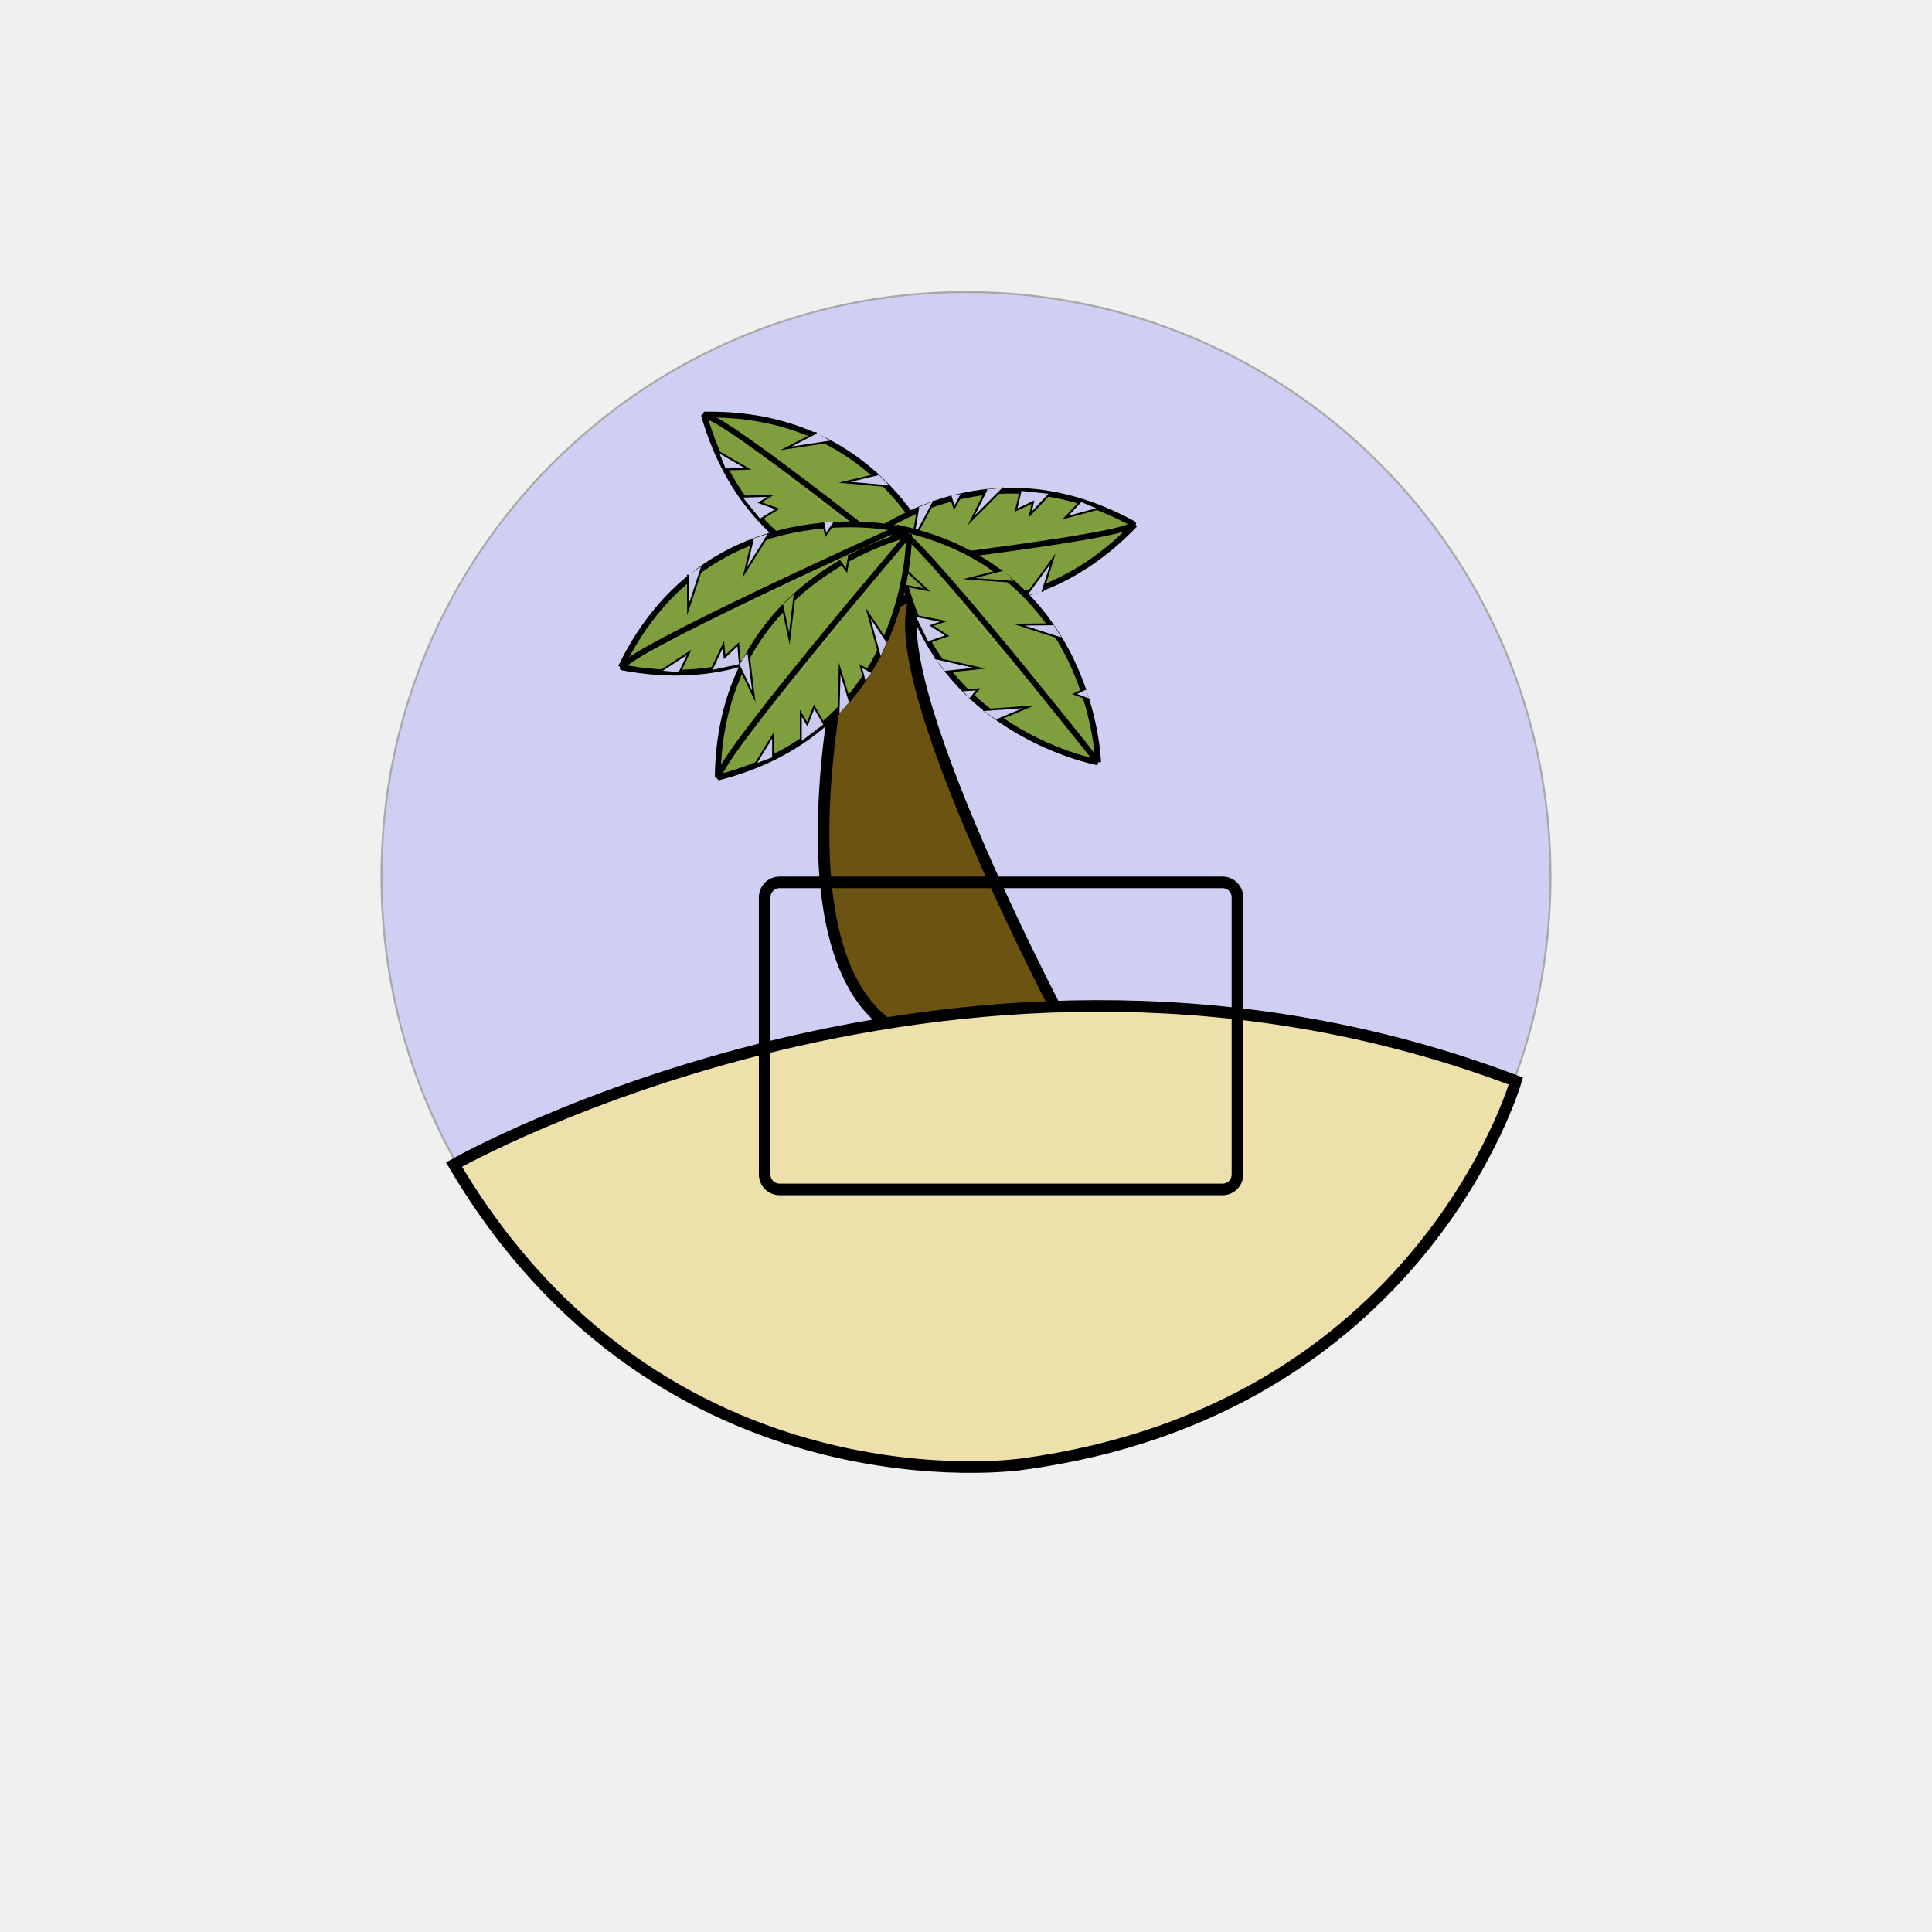
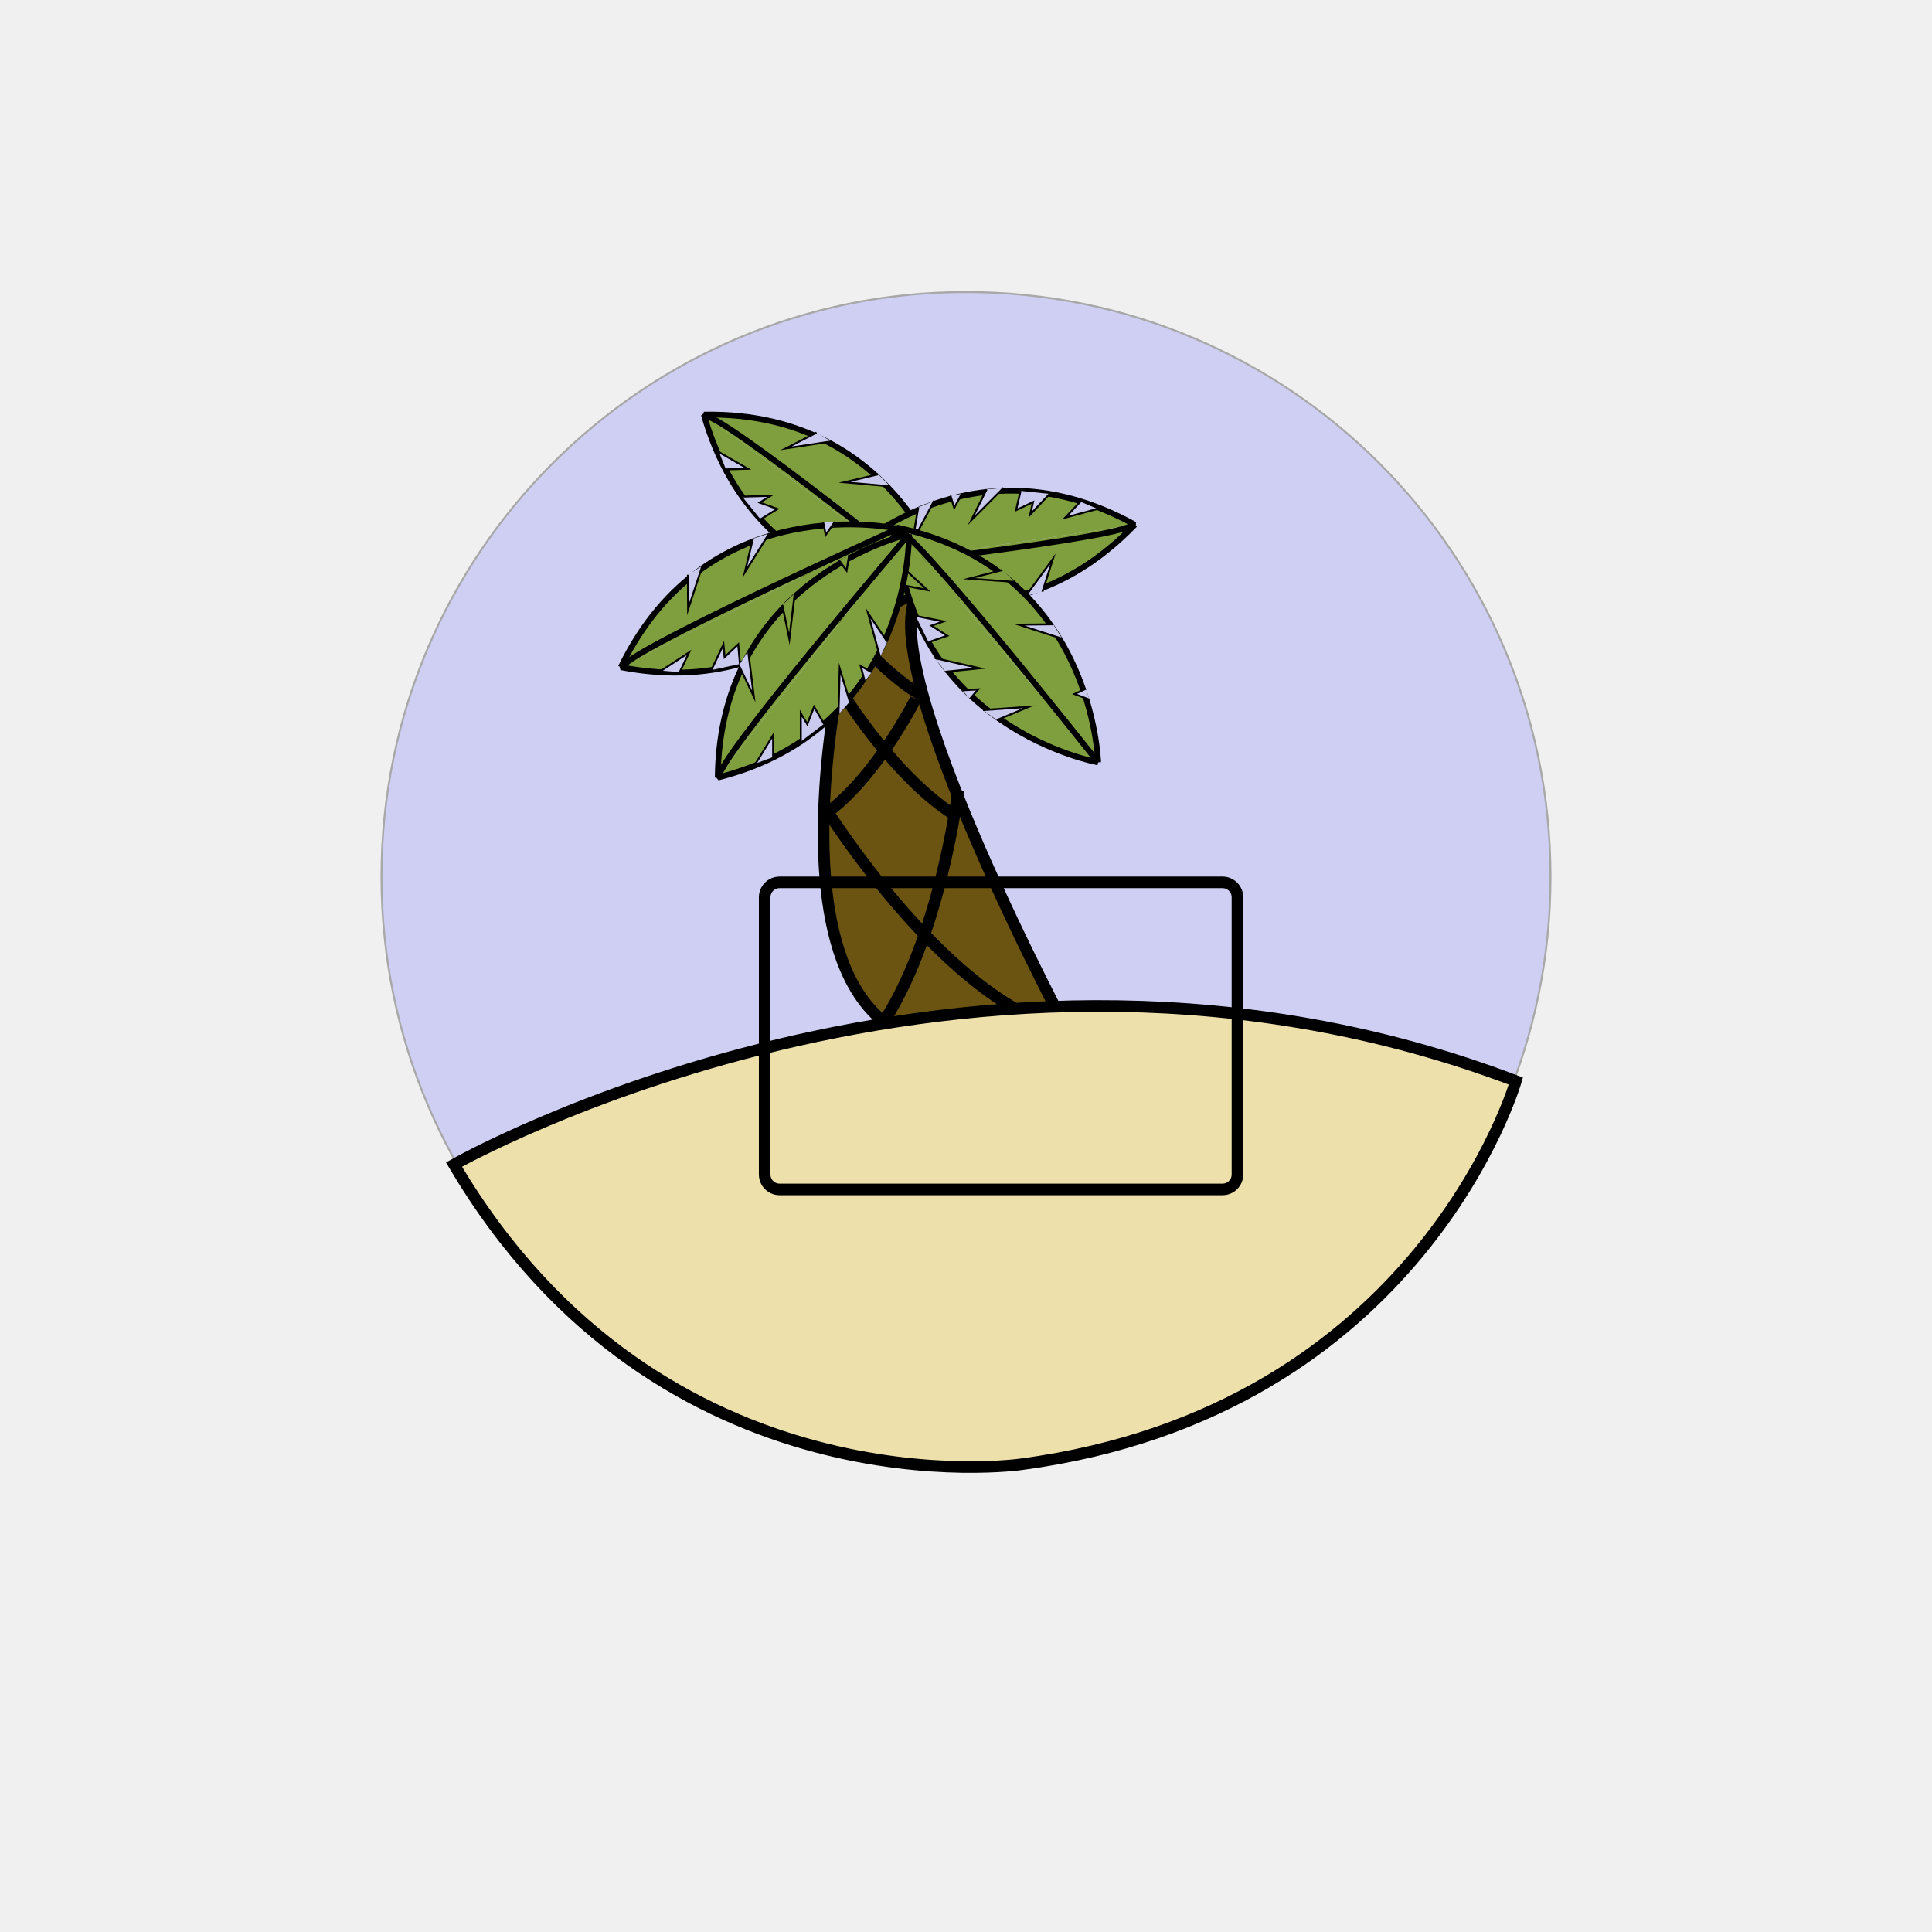
<svg xmlns="http://www.w3.org/2000/svg" version="1.1" id="Layer_2" x="0px" y="0px" viewBox="0 0 1000 1000" enable-background="new 0 0 1000 1000" xml:space="preserve">
  <circle opacity="0.3" fill="#8383FC" stroke="#000000" stroke-miterlimit="10" enable-background="new    " cx="500" cy="453.711" r="302.542" />
  <circle display="none" opacity="0.3" stroke="#000000" stroke-miterlimit="10" enable-background="new    " cx="500" cy="456.711" r="302.542" />
  <g id="Layer_x5F_1" display="none">
    <path display="inline" fill="#FFFFFF" stroke="#000000" stroke-width="4" stroke-miterlimit="10" d="M444.525,594.475   c0,6.627-5.373,12-12,12H331.102c-6.627,0-12-5.373-12-12V348.983c0-6.627,5.373-12,12-12h101.424c6.627,0,12,5.373,12,12   L444.525,594.475L444.525,594.475z" />
    <path display="inline" fill="#FFFFFF" stroke="#000000" stroke-width="4" stroke-miterlimit="10" d="M656.459,594.475   c0,6.627-5.371,12-12,12H543.034c-6.627,0-12-5.373-12-12V348.983c0-6.627,5.373-12,12-12h101.425c6.629,0,12,5.373,12,12V594.475z   " />
    <path display="inline" fill="#FFFFFF" stroke="#000000" stroke-width="4" stroke-miterlimit="10" d="M569.949,515.729   c0,6.627-5.373,12-12,12H456.525c-6.627,0-12-5.373-12-12V270.237c0-6.627,5.373-12,12-12h101.424c6.627,0,12,5.373,12,12V515.729z   " />
    <path display="inline" fill="#FFFFFF" stroke="#000000" stroke-width="5" stroke-miterlimit="10" d="M723.729,521.116   c0,13.261-10.744,24-24,24H300.271c-13.255,0-24-10.739-24-24V318.272c0-13.254,10.745-24,24-24h399.457c13.256,0,24,10.746,24,24   L723.729,521.116L723.729,521.116z" />
    <path display="inline" fill="#FFFFFF" stroke="#000000" stroke-width="3" stroke-miterlimit="10" d="M686.173,483.659   c0,13.261-10.744,24-24,24H333.898c-13.255,0-24-10.739-24-24V350.308c0-13.254,10.745-24,24-24h328.272c13.256,0,24,10.746,24,24   L686.173,483.659L686.173,483.659z" />
    <path id="vecmap" display="inline" fill="none" stroke="#000000" stroke-width="9" stroke-miterlimit="10" d="M348.052,427.712   c0,31.853,20.468,57.628,45.763,57.628" />
    <path id="vecmap_1_" display="inline" fill="none" stroke="#000000" stroke-width="4" stroke-miterlimit="10" d="M584.477,549.116   c0,44.972,39.42,81.355,88.135,81.355" />
    <path id="vecmap_2_" display="inline" fill="none" stroke="#000000" stroke-width="4" stroke-miterlimit="10" d="M412.609,545.116   c0,44.972-39.42,81.355-88.135,81.355" />
    <g display="inline">
      <line id="vecmap_3_" fill="none" stroke="#000000" stroke-width="3" stroke-miterlimit="10" x1="317.407" y1="356.645" x2="678.427" y2="356.645" />
    </g>
    <g display="inline">
      <line id="vecmap_4_" fill="none" stroke="#000000" stroke-width="3" stroke-miterlimit="10" x1="368.543" y1="365.119" x2="368.543" y2="497.322" />
    </g>
    <g display="inline">
      <line id="vecmap_5_" fill="none" stroke="#000000" stroke-width="3" stroke-miterlimit="10" x1="637.715" y1="365.119" x2="637.715" y2="497.322" />
    </g>
    <g display="inline">
      <rect id="vecmaprec" x="317.407" y="385.323" fill="#FFFFFF" stroke="#000000" stroke-width="3" stroke-miterlimit="10" width="355.205" height="80" />
    </g>
    <g display="inline">
      <line fill="none" stroke="#000000" stroke-width="3" stroke-miterlimit="10" x1="317.407" y1="465.323" x2="672.611" y2="465.323" />
    </g>
  </g>
  <text transform="matrix(1 0 0 1 461.9832 703.8977)" display="none" enable-background="new    " font-family="'MyriadPro-Regular'" font-size="72">3X</text>
  <g id="Layer_3">
    <path fill="#6B5412" stroke="#000000" stroke-width="6" stroke-miterlimit="10" d="M439.556,324.882   c0,0-69.687,278.282,110.295,203.616c0,0-115.82-218.619-65.919-227.309L439.556,324.882z" />
+     <path fill="#6B5412" stroke="#000000" stroke-width="6" stroke-miterlimit="10" d="M473.948,361.792   c0,0-20.496,40.787-46.639,59.414" />
+     <path fill="none" stroke="#000000" stroke-width="6" stroke-miterlimit="10" d="M436.743,359.686c0,0,27.769,44.858,59.771,63.627" />
+     <path fill="none" stroke="#000000" stroke-width="6" stroke-miterlimit="10" d="M426.634,417.344c0,0,45.525,73.541,97.99,104.311" />
+     <path fill="none" stroke="#000000" stroke-width="6" stroke-miterlimit="10" d="M495.955,408.959c0,0-9.312,77.779-40.653,123.08" />
+     <path fill="none" stroke="#000000" stroke-width="6" stroke-miterlimit="10" d="M417.743,296.686c0,0,27.769,44.858,59.771,63.627" />
  </g>
  <path fill="#FFFFFF" stroke="#000000" stroke-miterlimit="10" d="M620.219,343.602" />
  <path display="none" fill="#E4E4EF" stroke="#000000" stroke-width="2" stroke-miterlimit="10" d="M383.592,609.329  c0,0,41.716-44.212,15.288,15.768" />
  <path fill="#EDE0AB" stroke="#000000" stroke-width="6" stroke-miterlimit="10" d="M234.996,602.778  c0,0,265.73-151.195,549.617-43.236c0,0-49.033,170.798-256.072,198.379C528.54,757.919,342.493,785.055,234.996,602.778z" />
  <path display="none" fill="#7F9E3D" stroke="#000000" stroke-width="3" stroke-miterlimit="10" d="M464.223,276.828  c0,0-78.911-29.713-127.529,42.813" />
  <g id="Leaf_2_2_">
    <path fill="#7F9E3D" stroke="#000000" stroke-width="3" stroke-miterlimit="10" d="M493.054,309.982   c0,0-24.784-97.333-128.77-95.369" />
    <path fill="#7F9E3D" stroke="#000000" stroke-width="3" stroke-miterlimit="10" d="M364.304,214.585   c28.398,100.053,128.731,95.423,128.731,95.423" />
    <path fill="none" stroke="#000000" stroke-width="3" stroke-miterlimit="10" d="M493.054,309.982   c0,0-124.697-100.399-128.57-94.372" />
    <polyline fill="#CACAEF" stroke="#000000" stroke-miterlimit="10" points="372.172,234.062 387.089,242.64 375.76,242.963  " />
    <polyline fill="#CACAEF" stroke="#000000" stroke-miterlimit="10" points="384.164,257.054 398.826,256.636 393.257,260.139    402.354,263.427 393.659,268.821  " />
    <polyline fill="#CACAEF" stroke="#000000" stroke-miterlimit="10" points="398.745,276.139 422.47,276.117 405.557,281.815  " />
    <polyline fill="#CACAEF" stroke="#000000" stroke-miterlimit="10" points="416.214,289.24 424.119,286.937 421.103,292.733  " />
    <polyline fill="#CACAEF" stroke="#000000" stroke-miterlimit="10" points="428.934,296.83 451.639,289.947 437.097,300.293  " />
    <polyline fill="#CACAEF" stroke="#000000" stroke-miterlimit="10" points="460.799,251.749 437.17,249.619 454.529,245.479  " />
    <polyline fill="#CACAEF" stroke="#000000" stroke-miterlimit="10" points="430.246,228.5 406.793,232.085 422.657,223.912  " />
    <polyline fill="#CACAEF" stroke="#000000" stroke-miterlimit="10" points="481.501,279.355 473.348,278.208 478.478,274.161  " />
  </g>
  <g id="Leaf_2_3_">
    <path fill="#7F9E3D" stroke="#000000" stroke-width="3" stroke-miterlimit="10" d="M428.905,295.342   c0,0,86.405,51.206,158.465-23.791" />
    <path fill="#7F9E3D" stroke="#000000" stroke-width="3" stroke-miterlimit="10" d="M587.375,271.584   C496.492,221.016,428.9,295.309,428.9,295.309" />
    <path fill="none" stroke="#000000" stroke-width="3" stroke-miterlimit="10" d="M428.905,295.342   c0,0,159.149-17.354,157.617-24.354" />
    <polyline fill="#CACAEF" stroke="#000000" stroke-miterlimit="10" points="568.031,263.397 551.422,267.897 559.196,259.65  " />
    <polyline fill="#CACAEF" stroke="#000000" stroke-miterlimit="10" points="543.284,255.645 533.224,266.32 534.678,259.903    525.924,264.02 528.25,254.055  " />
    <polyline fill="#CACAEF" stroke="#000000" stroke-miterlimit="10" points="519.476,252.487 502.732,269.297 510.646,253.3  " />
    <polyline fill="#CACAEF" stroke="#000000" stroke-miterlimit="10" points="497.864,255.598 493.909,262.822 491.937,256.593  " />
    <polyline fill="#CACAEF" stroke="#000000" stroke-miterlimit="10" points="483.505,259.241 472.34,280.176 475.288,262.574  " />
    <polyline fill="#CACAEF" stroke="#000000" stroke-miterlimit="10" points="492.91,313.64 511.108,298.418 501.777,313.631  " />
    <polyline fill="#CACAEF" stroke="#000000" stroke-miterlimit="10" points="530.947,308.434 544.975,289.3 539.555,306.303  " />
    <polyline fill="#CACAEF" stroke="#000000" stroke-miterlimit="10" points="458.745,308.797 465.317,303.835 464.557,310.324  " />
  </g>
  <g id="Leaf_2_1_">
    <path fill="#7F9E3D" stroke="#000000" stroke-width="3" stroke-miterlimit="10" d="M464.648,273.642   c0,0-98.019-21.916-143.296,71.716" />
    <path fill="#7F9E3D" stroke="#000000" stroke-width="3" stroke-miterlimit="10" d="M321.337,345.328   c102.079,19.922,143.326-71.657,143.326-71.657" />
    <path fill="none" stroke="#000000" stroke-width="3" stroke-miterlimit="10" d="M464.648,273.642c0,0-145.94,65.809-142.315,71.989   " />
    <polyline fill="#CACAEF" stroke="#000000" stroke-miterlimit="10" points="342.266,347.119 356.663,337.695 351.827,347.945  " />
    <polyline fill="#CACAEF" stroke="#000000" stroke-miterlimit="10" points="368.196,346.823 374.454,333.556 375.059,340.108    382.107,333.481 382.985,343.675  " />
    <polyline fill="#CACAEF" stroke="#000000" stroke-miterlimit="10" points="391.812,342.449 402.523,321.279 399.955,338.94  " />
    <polyline fill="#CACAEF" stroke="#000000" stroke-miterlimit="10" points="411.397,332.794 412.918,324.701 416.723,330.013  " />
    <polyline fill="#CACAEF" stroke="#000000" stroke-miterlimit="10" points="423.919,324.882 428.049,301.518 430.699,319.167  " />
    <polyline fill="#CACAEF" stroke="#000000" stroke-miterlimit="10" points="398.124,276.073 385.537,296.185 389.696,278.83  " />
    <polyline fill="#CACAEF" stroke="#000000" stroke-miterlimit="10" points="363.57,292.809 356.16,315.348 356.046,297.502  " />
    <polyline fill="#CACAEF" stroke="#000000" stroke-miterlimit="10" points="432.107,270.094 427.397,276.847 426.108,270.442  " />
  </g>
  <g id="Leaf_3_1_" display="none">
    <path display="inline" fill="#7F9E3D" stroke="#000000" stroke-width="3" stroke-miterlimit="10" d="M470.5,276.5c0,0-98,22-99,126   " />
    <path display="inline" fill="#7F9E3D" stroke="#000000" stroke-width="3" stroke-miterlimit="10" d="M371.473,402.48   c100.821-25.536,99.053-125.959,99.053-125.959" />
    <path display="inline" fill="none" stroke="#000000" stroke-width="3" stroke-miterlimit="10" d="M470.5,276.5   c0,0-103.912,121.786-97.997,125.829" />
    <polyline display="inline" fill="#CACAEF" stroke="#000000" stroke-miterlimit="10" points="391.166,395.17 400.166,380.504    400.166,391.837  " />
    <polyline display="inline" fill="#CACAEF" stroke="#000000" stroke-miterlimit="10" points="414.49,383.839 414.49,369.17    417.833,374.837 421.38,365.837 426.523,374.682  " />
    <polyline display="inline" fill="#CACAEF" stroke="#000000" stroke-miterlimit="10" points="433.984,369.807 434.638,346.091    439.851,363.159  " />
    <polyline display="inline" fill="#CACAEF" stroke="#000000" stroke-miterlimit="10" points="447.577,352.719 445.5,344.75    451.208,347.93  " />
    <polyline display="inline" fill="#CACAEF" stroke="#000000" stroke-miterlimit="10" points="455.527,340.22 449.293,317.328    459.22,332.158  " />
    <polyline display="inline" fill="#CACAEF" stroke="#000000" stroke-miterlimit="10" points="411.372,307.083 408.569,330.642    404.926,313.172  " />
    <polyline display="inline" fill="#CACAEF" stroke="#000000" stroke-miterlimit="10" points="387.261,336.962 390.177,360.507    382.459,344.416  " />
    <polyline display="inline" fill="#CACAEF" stroke="#000000" stroke-miterlimit="10" points="439.556,287.176 438.177,295.293    434.279,290.05  " />
  </g>
  <g id="Leaf_3_2_">
    <path fill="#7F9E3D" stroke="#000000" stroke-width="3" stroke-miterlimit="10" d="M568.382,394.574   c0,0-2.57-100.405-104.4-121.563" />
    <path fill="#7F9E3D" stroke="#000000" stroke-width="3" stroke-miterlimit="10" d="M464.007,272.99   c5.491,103.86,104.35,121.607,104.35,121.607" />
    <path fill="none" stroke="#000000" stroke-width="3" stroke-miterlimit="10" d="M568.382,394.574   c0,0-99.313-125.563-104.427-120.544" />
    <polyline fill="#7F9E3D" stroke="#000000" stroke-miterlimit="10" points="467.357,293.727 479.999,305.402 468.881,303.203  " />
    <polyline fill="#CACAEF" stroke="#000000" stroke-miterlimit="10" points="473.948,318.806 488.338,321.652 482.131,323.832    490.271,329.057 480.597,332.387  " />
    <polyline fill="#CACAEF" stroke="#000000" stroke-miterlimit="10" points="483.932,340.651 507.071,345.894 489.315,347.698  " />
    <polyline fill="#CACAEF" stroke="#000000" stroke-miterlimit="10" points="498.059,357.301 506.277,356.81 502.051,361.792  " />
    <polyline fill="#CACAEF" stroke="#000000" stroke-miterlimit="10" points="508.778,367.525 532.444,365.85 515.969,372.713  " />
    <polyline fill="#CACAEF" stroke="#000000" stroke-miterlimit="10" points="549.851,330.638 527.283,323.318 545.129,323.133  " />
    <polyline fill="#7F9E3D" stroke="#000000" stroke-miterlimit="10" points="525.218,301.189 501.554,299.481 518.837,295.031  " />
    <polyline fill="#CACAEF" stroke="#000000" stroke-miterlimit="10" points="563.912,362.148 556.217,359.221 562.117,356.413  " />
    <g id="Leaf_3">
      <path fill="#7F9E3D" stroke="#000000" stroke-width="3" stroke-miterlimit="10" d="M470.5,276.5c0,0-98,22-99,126" />
      <path fill="#7F9E3D" stroke="#000000" stroke-width="3" stroke-miterlimit="10" d="M371.473,402.48    c100.821-25.536,99.053-125.959,99.053-125.959" />
      <path fill="none" stroke="#000000" stroke-width="3" stroke-miterlimit="10" d="M470.5,276.5c0,0-103.912,121.786-97.997,125.829" />
      <polyline fill="#CACAEF" stroke="#000000" stroke-miterlimit="10" points="391.166,395.17 400.166,380.504 400.166,391.837   " />
      <polyline fill="#CACAEF" stroke="#000000" stroke-miterlimit="10" points="414.49,383.839 414.49,369.17 417.833,374.837     421.38,365.837 426.523,374.682   " />
      <polyline fill="#CACAEF" stroke="#000000" stroke-miterlimit="10" points="433.984,369.807 434.638,346.091 439.851,363.159   " />
      <polyline fill="#CACAEF" stroke="#000000" stroke-miterlimit="10" points="447.577,352.719 445.5,344.75 451.208,347.93   " />
      <polyline fill="#CACAEF" stroke="#000000" stroke-miterlimit="10" points="455.527,340.22 449.293,317.328 459.22,332.158   " />
      <polyline fill="#7F9E3D" stroke="#000000" stroke-miterlimit="10" points="411.372,307.083 408.569,330.642 404.926,313.172   " />
      <polyline fill="#CACAEF" stroke="#000000" stroke-miterlimit="10" points="387.261,336.962 390.177,360.507 382.459,344.416   " />
      <polyline fill="#7F9E3D" stroke="#000000" stroke-miterlimit="10" points="439.556,287.176 438.177,295.293 434.279,290.05   " />
    </g>
  </g>
  <path fill="none" stroke="#000000" stroke-width="6" stroke-miterlimit="10" d="M640.5,607.906c0,4.269-3.46,7.729-7.728,7.729  H403.524c-4.268,0-7.728-3.46-7.728-7.729V464.439c0-4.268,3.459-7.728,7.728-7.728h229.248c4.268,0,7.728,3.46,7.728,7.728V607.906  z" />
</svg>
